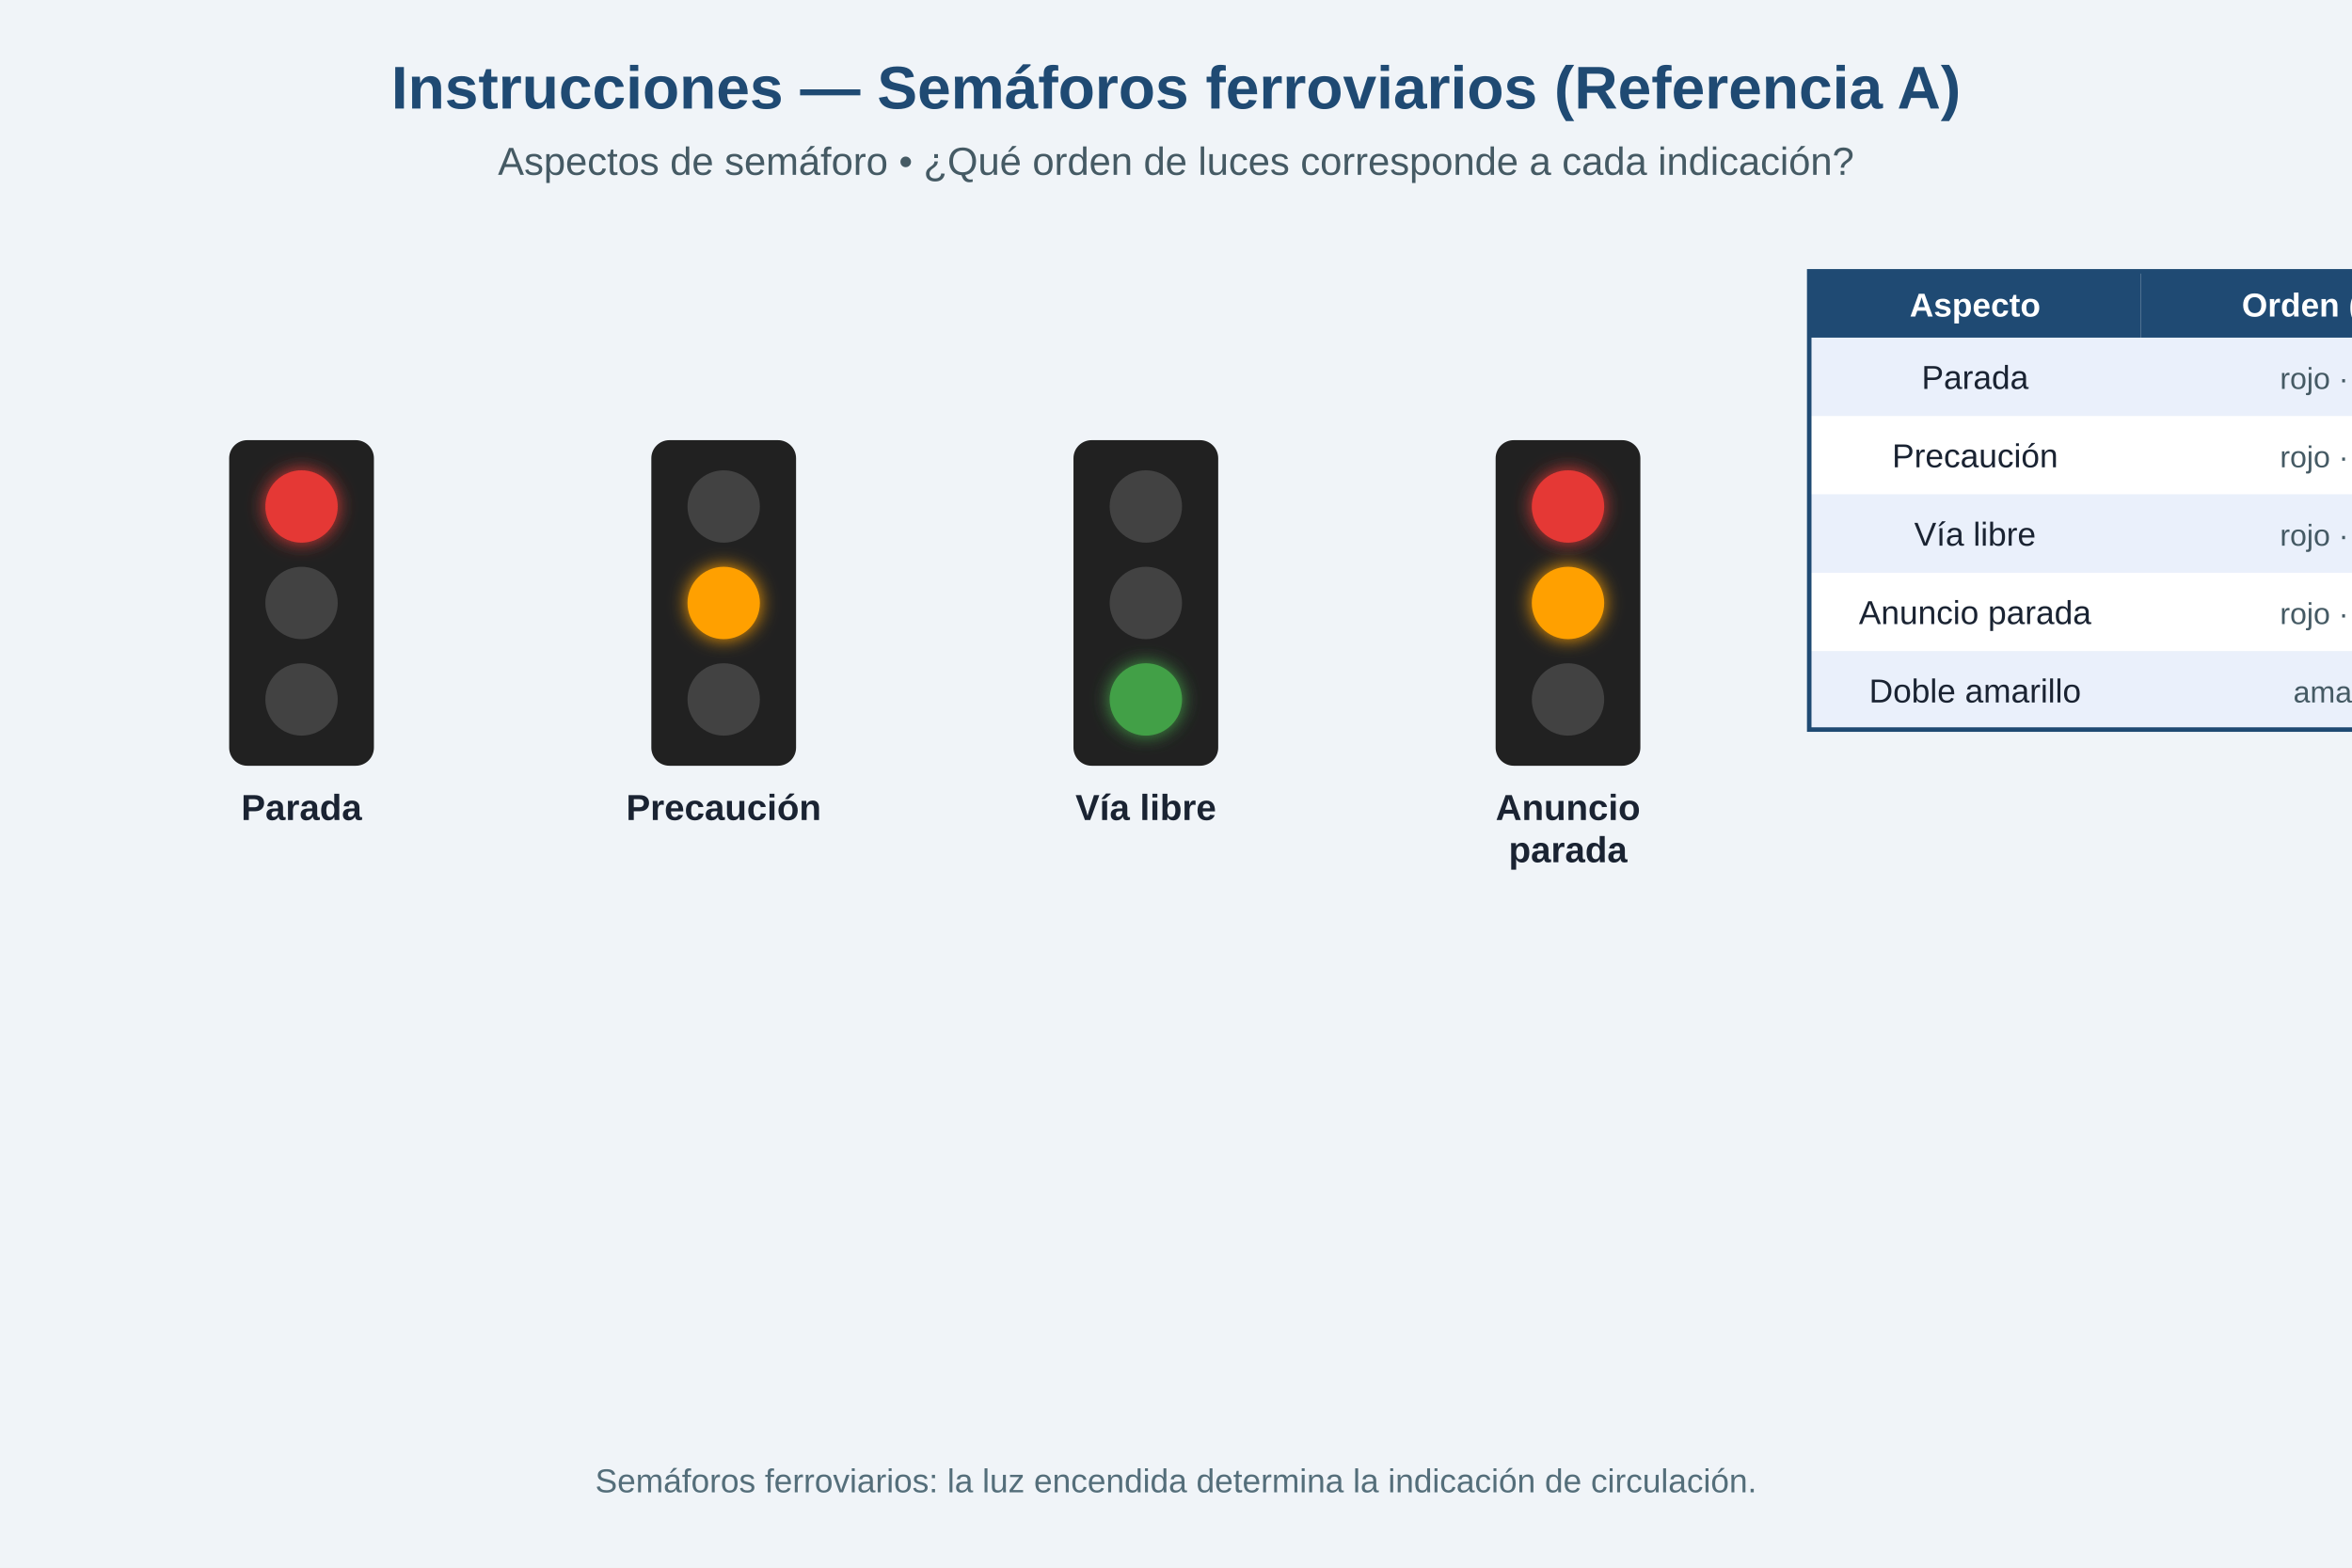
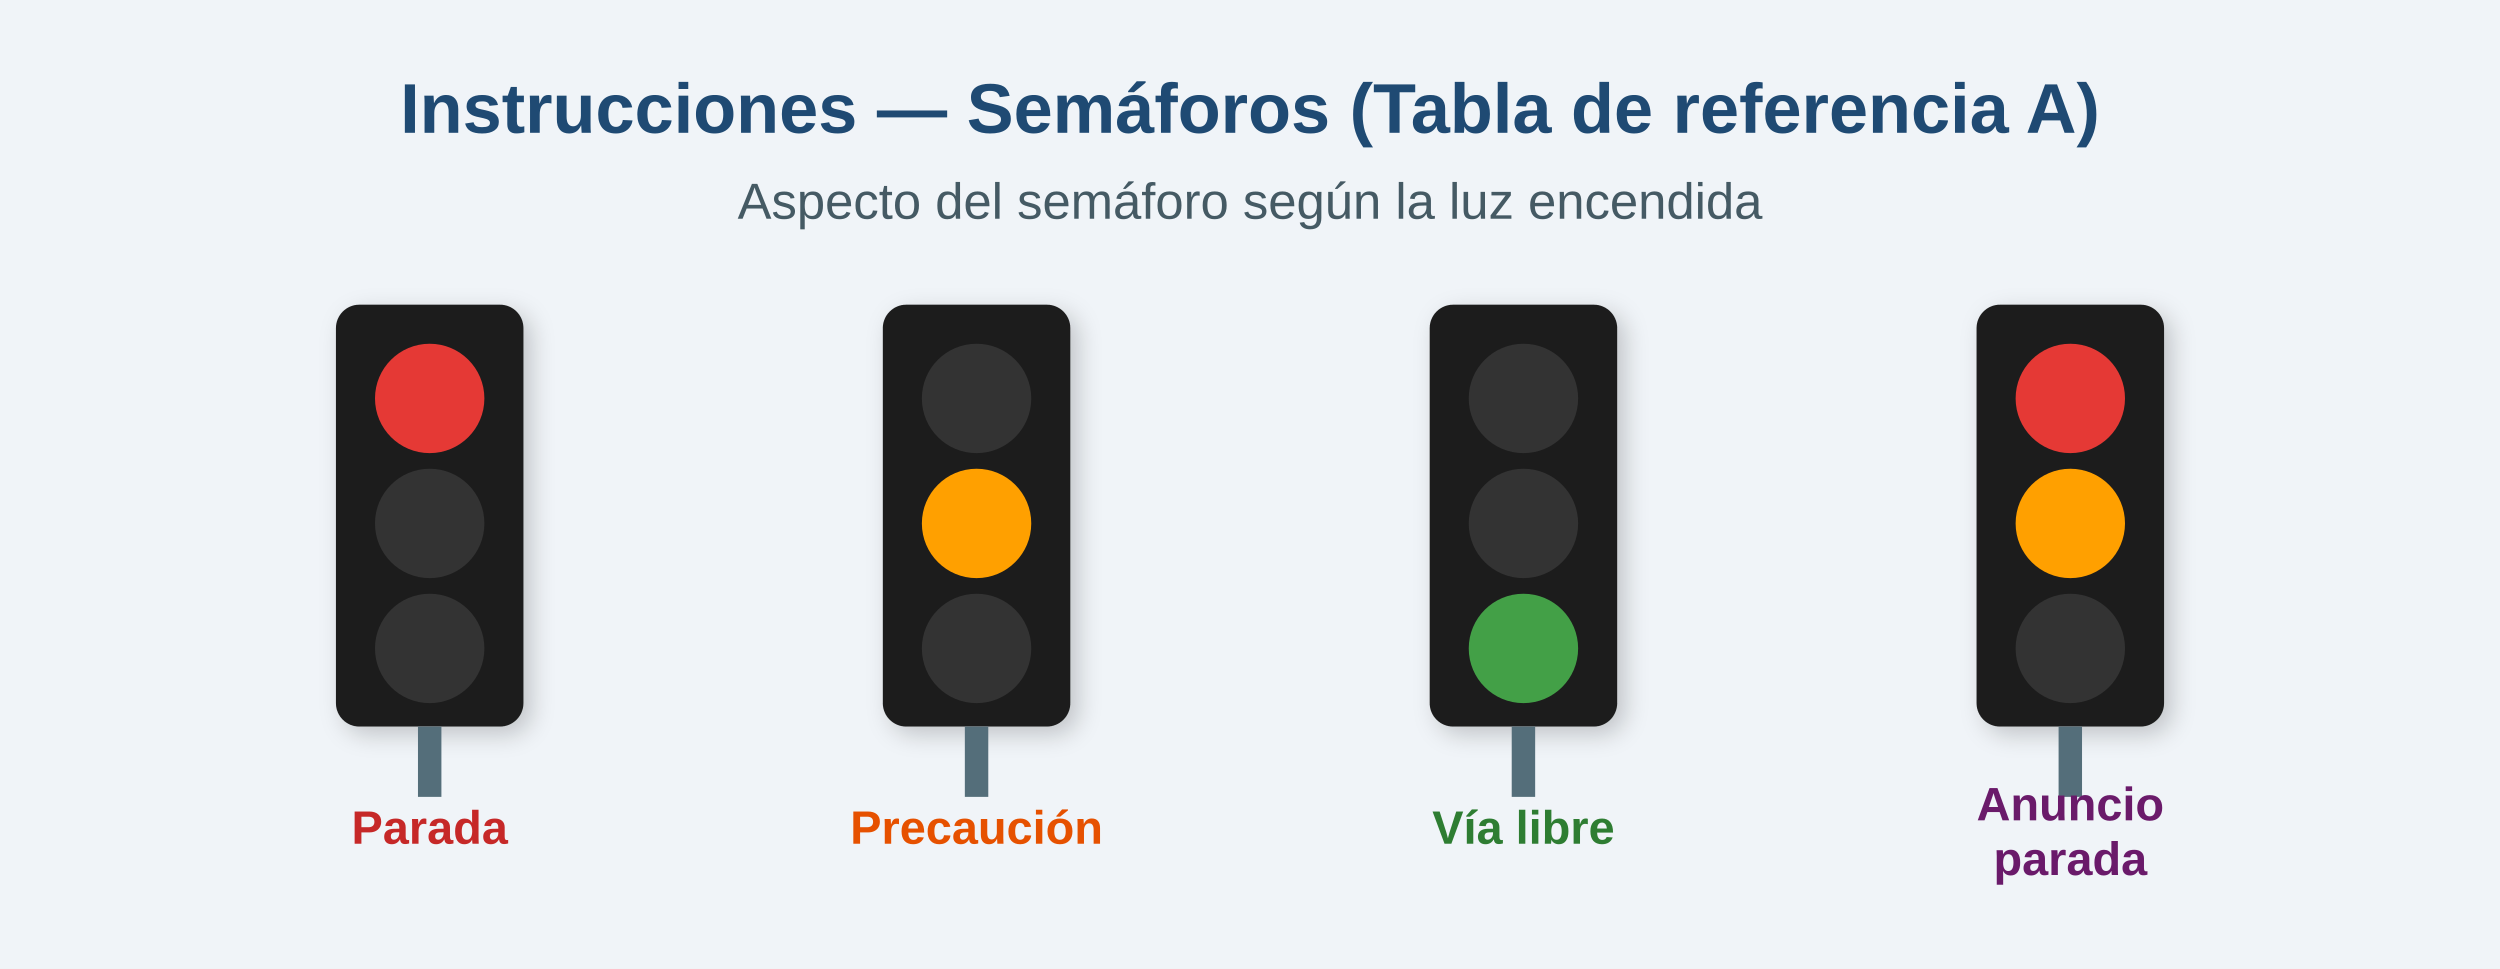
- <svg xmlns="http://www.w3.org/2000/svg" width="780" height="520" viewBox="0 0 780 520" font-family="Arial,sans-serif">
-   <rect width="100%" height="100%" fill="#f0f4f8" />
-   <text x="390" y="36" font-size="20" font-weight="700" fill="#1f4a73" text-anchor="middle">Instrucciones — Semáforos ferroviarios (Referencia A)</text>
+ <svg xmlns="http://www.w3.org/2000/svg" width="640" height="248" viewBox="0 0 640 248" font-family="Arial,sans-serif">
  <defs>
-     <filter id="glowe53935" x="-50%" y="-50%" width="200%" height="200%">
-       <feGaussianBlur stdDeviation="3" result="blur" />
-       <feMerge>
-         <feMergeNode in="blur" />
-         <feMergeNode in="SourceGraphic" />
-       </feMerge>
-     </filter>
-     <filter id="glowFFA000" x="-50%" y="-50%" width="200%" height="200%">
-       <feGaussianBlur stdDeviation="3" result="blur" />
-       <feMerge>
-         <feMergeNode in="blur" />
-         <feMergeNode in="SourceGraphic" />
-       </feMerge>
-     </filter>
-     <filter id="glow43A047" x="-50%" y="-50%" width="200%" height="200%">
-       <feGaussianBlur stdDeviation="3" result="blur" />
-       <feMerge>
-         <feMergeNode in="blur" />
-         <feMergeNode in="SourceGraphic" />
-       </feMerge>
+     <filter id="shadow" x="-20%" y="-20%" width="140%" height="140%">
+       <feDropShadow dx="2" dy="2" stdDeviation="3" flood-color="#00000033" />
    </filter>
  </defs>
-   <text x="390" y="58" font-size="13" fill="#455a64" text-anchor="middle">Aspectos de semáforo • ¿Qué orden de luces corresponde a cada indicación?</text>
-   <rect x="76" y="146" width="48" height="108" rx="6" fill="#212121" />
-   <circle cx="100" cy="168" r="12" fill="#e53935" filter="url(#glowe53935)" />
-   <circle cx="100" cy="200" r="12" fill="#424242" />
-   <circle cx="100" cy="232" r="12" fill="#424242" />
-   <text x="100" y="272" font-size="12" font-weight="600" fill="#1a2332" text-anchor="middle">Parada</text>
-   <rect x="216" y="146" width="48" height="108" rx="6" fill="#212121" />
-   <circle cx="240" cy="168" r="12" fill="#424242" />
-   <circle cx="240" cy="200" r="12" fill="#FFA000" filter="url(#glowFFA000)" />
-   <circle cx="240" cy="232" r="12" fill="#424242" />
-   <text x="240" y="272" font-size="12" font-weight="600" fill="#1a2332" text-anchor="middle">Precaución</text>
-   <rect x="356" y="146" width="48" height="108" rx="6" fill="#212121" />
-   <circle cx="380" cy="168" r="12" fill="#424242" />
-   <circle cx="380" cy="200" r="12" fill="#424242" />
-   <circle cx="380" cy="232" r="12" fill="#43A047" filter="url(#glow43A047)" />
-   <text x="380" y="272" font-size="12" font-weight="600" fill="#1a2332" text-anchor="middle">Vía libre</text>
-   <rect x="496" y="146" width="48" height="108" rx="6" fill="#212121" />
-   <circle cx="520" cy="168" r="12" fill="#e53935" filter="url(#glowe53935)" />
-   <circle cx="520" cy="200" r="12" fill="#FFA000" filter="url(#glowFFA000)" />
-   <circle cx="520" cy="232" r="12" fill="#424242" />
-   <text x="520" y="272" font-size="12" font-weight="600" fill="#1a2332" text-anchor="middle">Anuncio</text>
-   <text x="520" y="286" font-size="12" font-weight="600" fill="#1a2332" text-anchor="middle">parada</text>
-   <rect x="600" y="90" width="110" height="22" fill="#1f4a73" />
-   <text x="655" y="105" font-size="11" font-weight="700" fill="white" text-anchor="middle">Aspecto</text>
-   <rect x="710" y="90" width="180" height="22" fill="#1f4a73" />
-   <text x="800" y="105" font-size="11" font-weight="700" fill="white" text-anchor="middle">Orden (arriba→abajo)</text>
-   <rect x="600" y="112" width="290" height="26" fill="#eaf0fb" />
-   <text x="655" y="129" font-size="11" fill="#1a2332" text-anchor="middle">Parada</text>
-   <text x="800" y="129" font-size="10" fill="#455a64" text-anchor="middle">rojo · ámbar · verde</text>
-   <rect x="600" y="138" width="290" height="26" fill="white" />
-   <text x="655" y="155" font-size="11" fill="#1a2332" text-anchor="middle">Precaución</text>
-   <text x="800" y="155" font-size="10" fill="#455a64" text-anchor="middle">rojo · ámbar · verde</text>
-   <rect x="600" y="164" width="290" height="26" fill="#eaf0fb" />
-   <text x="655" y="181" font-size="11" fill="#1a2332" text-anchor="middle">Vía libre</text>
-   <text x="800" y="181" font-size="10" fill="#455a64" text-anchor="middle">rojo · ámbar · verde</text>
-   <rect x="600" y="190" width="290" height="26" fill="white" />
-   <text x="655" y="207" font-size="11" fill="#1a2332" text-anchor="middle">Anuncio parada</text>
-   <text x="800" y="207" font-size="10" fill="#455a64" text-anchor="middle">rojo · ámbar · verde</text>
-   <rect x="600" y="216" width="290" height="26" fill="#eaf0fb" />
-   <text x="655" y="233" font-size="11" fill="#1a2332" text-anchor="middle">Doble amarillo</text>
-   <text x="800" y="233" font-size="10" fill="#455a64" text-anchor="middle">amarillo · amarillo</text>
-   <rect x="600" y="90" width="290" height="152" fill="none" stroke="#1f4a73" stroke-width="1.5" />
-   <text x="390" y="495" font-size="11" fill="#546e7a" text-anchor="middle">Semáforos ferroviarios: la luz encendida determina la indicación de circulación.</text>
+   <rect width="100%" height="100%" fill="#f0f4f8" />
+   <text x="320" y="34" font-size="18" font-weight="700" fill="#1f4a73" text-anchor="middle">Instrucciones — Semáforos (Tabla de referencia A)</text>
+   <text x="320" y="56" font-size="13" fill="#455a64" text-anchor="middle">Aspecto del semáforo según la luz encendida</text>
+   <rect x="86" y="78" width="48" height="108" rx="6" fill="#1a1a1a" filter="url(#shadow)" />
+   <circle cx="110" cy="102" r="14" fill="#e53935" />
+   <circle cx="110" cy="134" r="14" fill="#333" />
+   <circle cx="110" cy="166" r="14" fill="#333" />
+   <rect x="107" y="186" width="6" height="18" fill="#546e7a" />
+   <text x="110" y="216" font-size="12" font-weight="700" fill="#c62828" text-anchor="middle">Parada</text>
+   <rect x="226" y="78" width="48" height="108" rx="6" fill="#1a1a1a" filter="url(#shadow)" />
+   <circle cx="250" cy="102" r="14" fill="#333" />
+   <circle cx="250" cy="134" r="14" fill="#FFA000" />
+   <circle cx="250" cy="166" r="14" fill="#333" />
+   <rect x="247" y="186" width="6" height="18" fill="#546e7a" />
+   <text x="250" y="216" font-size="12" font-weight="700" fill="#E65100" text-anchor="middle">Precaución</text>
+   <rect x="366" y="78" width="48" height="108" rx="6" fill="#1a1a1a" filter="url(#shadow)" />
+   <circle cx="390" cy="102" r="14" fill="#333" />
+   <circle cx="390" cy="134" r="14" fill="#333" />
+   <circle cx="390" cy="166" r="14" fill="#43a047" />
+   <rect x="387" y="186" width="6" height="18" fill="#546e7a" />
+   <text x="390" y="216" font-size="12" font-weight="700" fill="#2e7d32" text-anchor="middle">Vía libre</text>
+   <rect x="506" y="78" width="48" height="108" rx="6" fill="#1a1a1a" filter="url(#shadow)" />
+   <circle cx="530" cy="102" r="14" fill="#e53935" />
+   <circle cx="530" cy="134" r="14" fill="#FFA000" />
+   <circle cx="530" cy="166" r="14" fill="#333" />
+   <rect x="527" y="186" width="6" height="18" fill="#546e7a" />
+   <text x="530" y="210" font-size="12" font-weight="700" fill="#6a1a6a" text-anchor="middle">Anuncio</text>
+   <text x="530" y="224" font-size="12" font-weight="700" fill="#6a1a6a" text-anchor="middle">parada</text>
</svg>
